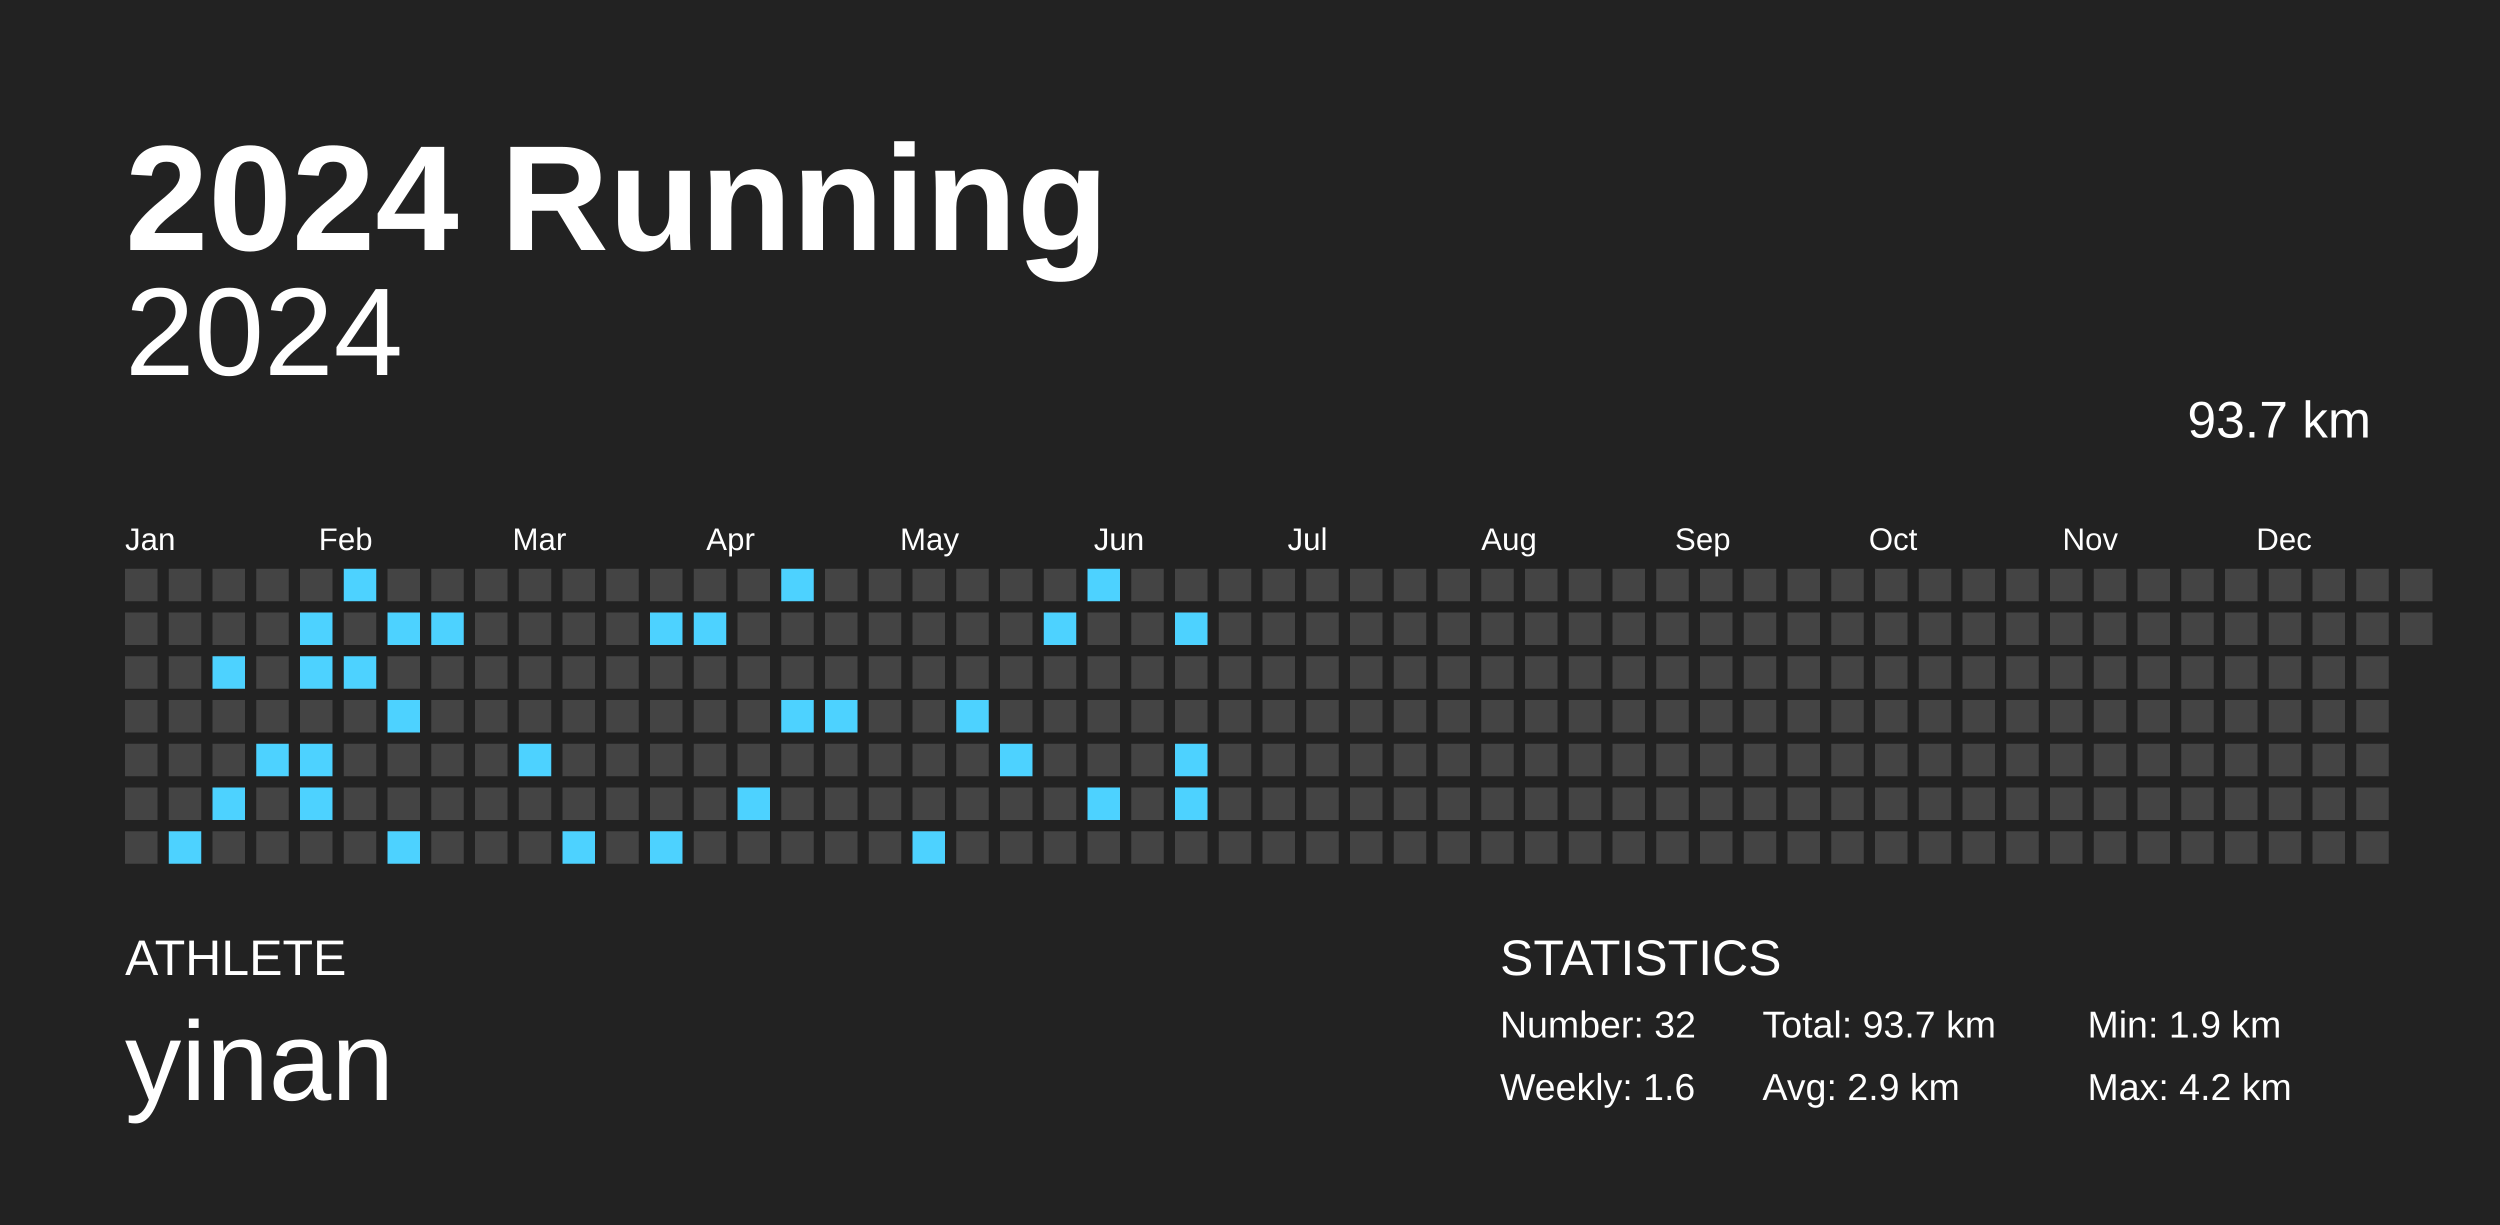
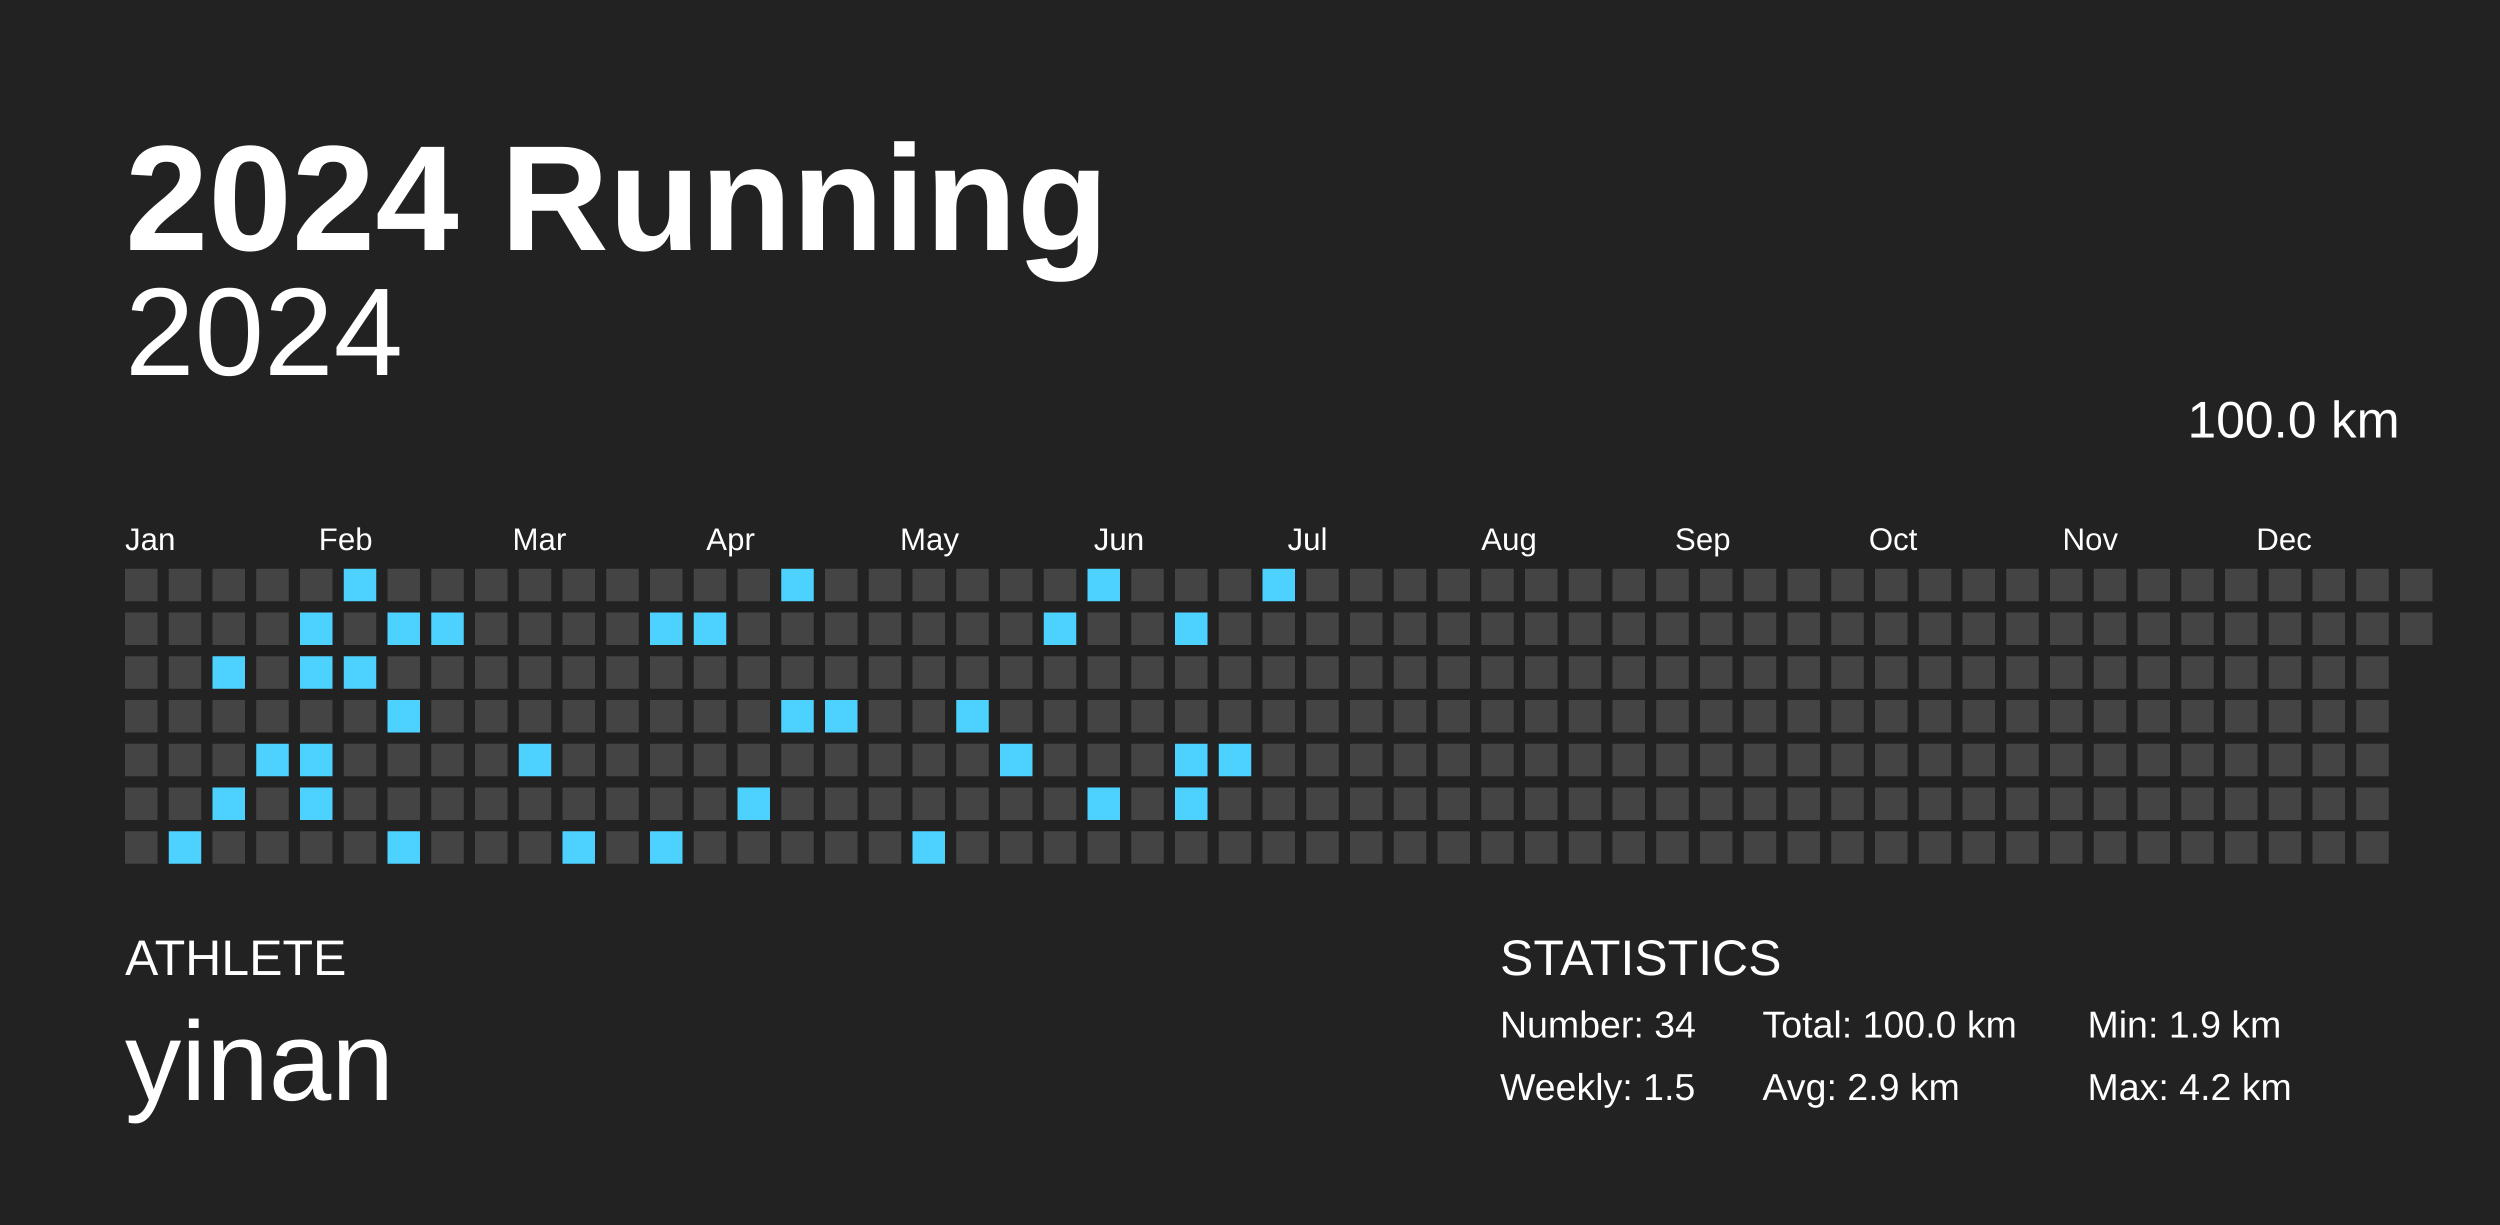
<svg xmlns="http://www.w3.org/2000/svg" baseProfile="full" height="98mm" version="1.1" viewBox="0,0,200,98" width="200mm">
  <defs />
  <rect fill="#222222" height="98" width="200" x="0" y="0" />
  <text fill="#FFFFFF" style="font-size:12px; font-family:Arial; font-weight:bold;" x="10" y="20">2024 Running</text>
  <text fill="#FFFFFF" style="font-size:4px; font-family:Arial" x="10" y="78">ATHLETE</text>
  <text fill="#FFFFFF" style="font-size:9px; font-family:Arial" x="10" y="88">yinan</text>
  <text fill="#FFFFFF" style="font-size:4px; font-family:Arial" x="120" y="78">STATISTICS</text>
-   <text fill="#FFFFFF" style="font-size:3px; font-family:Arial" x="120" y="83">Number: 32</text>
-   <text fill="#FFFFFF" style="font-size:3px; font-family:Arial" x="120" y="88">Weekly: 1.6</text>
-   <text fill="#FFFFFF" style="font-size:3px; font-family:Arial" x="141" y="83">Total: 93.7 km</text>
+   <text fill="#FFFFFF" style="font-size:3px; font-family:Arial" x="120" y="83">Number: 34</text>
+   <text fill="#FFFFFF" style="font-size:3px; font-family:Arial" x="120" y="88">Weekly: 1.5</text>
+   <text fill="#FFFFFF" style="font-size:3px; font-family:Arial" x="141" y="83">Total: 100.0 km</text>
  <text fill="#FFFFFF" style="font-size:3px; font-family:Arial" x="141" y="88">Avg: 2.9 km</text>
  <text fill="#FFFFFF" style="font-size:3px; font-family:Arial" x="167" y="83">Min: 1.9 km</text>
  <text fill="#FFFFFF" style="font-size:3px; font-family:Arial" x="167" y="88">Max: 4.2 km</text>
  <text alignment-baseline="hanging" fill="#FFFFFF" style="font-size:10.0px; font-family:Arial;" x="10" y="30">2024</text>
-   <text alignment-baseline="hanging" fill="#FFFFFF" style="font-size:4.125px; font-family:Arial;" x="175" y="35">93.7 km</text>
+   <text alignment-baseline="hanging" fill="#FFFFFF" style="font-size:4.125px; font-family:Arial;" x="175" y="35">100.0 km</text>
  <text fill="#FFFFFF" style="font-size:2.5px; font-family:Arial" x="10.0" y="44">Jan</text>
  <text fill="#FFFFFF" style="font-size:2.5px; font-family:Arial" x="25.5" y="44">Feb</text>
  <text fill="#FFFFFF" style="font-size:2.5px; font-family:Arial" x="41.0" y="44">Mar</text>
  <text fill="#FFFFFF" style="font-size:2.5px; font-family:Arial" x="56.5" y="44">Apr</text>
  <text fill="#FFFFFF" style="font-size:2.5px; font-family:Arial" x="72.0" y="44">May</text>
  <text fill="#FFFFFF" style="font-size:2.5px; font-family:Arial" x="87.5" y="44">Jun</text>
  <text fill="#FFFFFF" style="font-size:2.5px; font-family:Arial" x="103.0" y="44">Jul</text>
  <text fill="#FFFFFF" style="font-size:2.5px; font-family:Arial" x="118.5" y="44">Aug</text>
  <text fill="#FFFFFF" style="font-size:2.5px; font-family:Arial" x="134.0" y="44">Sep</text>
  <text fill="#FFFFFF" style="font-size:2.5px; font-family:Arial" x="149.5" y="44">Oct</text>
  <text fill="#FFFFFF" style="font-size:2.5px; font-family:Arial" x="165.0" y="44">Nov</text>
  <text fill="#FFFFFF" style="font-size:2.5px; font-family:Arial" x="180.5" y="44">Dec</text>
  <rect fill="#444444" height="2.6" width="2.6" x="10.0" y="45.5" />
  <rect fill="#444444" height="2.6" width="2.6" x="10.0" y="49.0" />
  <rect fill="#444444" height="2.6" width="2.6" x="10.0" y="52.5" />
  <rect fill="#444444" height="2.6" width="2.6" x="10.0" y="56.0" />
  <rect fill="#444444" height="2.6" width="2.6" x="10.0" y="59.5" />
  <rect fill="#444444" height="2.6" width="2.6" x="10.0" y="63.0" />
  <rect fill="#444444" height="2.6" width="2.6" x="10.0" y="66.5" />
  <rect fill="#444444" height="2.6" width="2.6" x="13.5" y="45.5" />
  <rect fill="#444444" height="2.6" width="2.6" x="13.5" y="49.0" />
  <rect fill="#444444" height="2.6" width="2.6" x="13.5" y="52.5" />
  <rect fill="#444444" height="2.6" width="2.6" x="13.5" y="56.0" />
  <rect fill="#444444" height="2.6" width="2.6" x="13.5" y="59.5" />
  <rect fill="#444444" height="2.6" width="2.6" x="13.5" y="63.0" />
  <rect fill="#4dd2ff" height="2.6" width="2.6" x="13.5" y="66.5" />
  <rect fill="#444444" height="2.6" width="2.6" x="17.0" y="45.5" />
  <rect fill="#444444" height="2.6" width="2.6" x="17.0" y="49.0" />
  <rect fill="#4dd2ff" height="2.6" width="2.6" x="17.0" y="52.5" />
  <rect fill="#444444" height="2.6" width="2.6" x="17.0" y="56.0" />
  <rect fill="#444444" height="2.6" width="2.6" x="17.0" y="59.5" />
  <rect fill="#4dd2ff" height="2.6" width="2.6" x="17.0" y="63.0" />
  <rect fill="#444444" height="2.6" width="2.6" x="17.0" y="66.5" />
  <rect fill="#444444" height="2.6" width="2.6" x="20.5" y="45.5" />
  <rect fill="#444444" height="2.6" width="2.6" x="20.5" y="49.0" />
  <rect fill="#444444" height="2.6" width="2.6" x="20.5" y="52.5" />
  <rect fill="#444444" height="2.6" width="2.6" x="20.5" y="56.0" />
  <rect fill="#4dd2ff" height="2.6" width="2.6" x="20.5" y="59.5" />
  <rect fill="#444444" height="2.6" width="2.6" x="20.5" y="63.0" />
  <rect fill="#444444" height="2.6" width="2.6" x="20.5" y="66.5" />
  <rect fill="#444444" height="2.6" width="2.6" x="24.0" y="45.5" />
  <rect fill="#4dd2ff" height="2.6" width="2.6" x="24.0" y="49.0" />
  <rect fill="#4dd2ff" height="2.6" width="2.6" x="24.0" y="52.5" />
  <rect fill="#444444" height="2.6" width="2.6" x="24.0" y="56.0" />
  <rect fill="#4dd2ff" height="2.6" width="2.6" x="24.0" y="59.5" />
  <rect fill="#4dd2ff" height="2.6" width="2.6" x="24.0" y="63.0" />
  <rect fill="#444444" height="2.6" width="2.6" x="24.0" y="66.5" />
  <rect fill="#4dd2ff" height="2.6" width="2.6" x="27.5" y="45.5" />
  <rect fill="#444444" height="2.6" width="2.6" x="27.5" y="49.0" />
  <rect fill="#4dd2ff" height="2.6" width="2.6" x="27.5" y="52.5" />
  <rect fill="#444444" height="2.6" width="2.6" x="27.5" y="56.0" />
  <rect fill="#444444" height="2.6" width="2.6" x="27.5" y="59.5" />
  <rect fill="#444444" height="2.6" width="2.6" x="27.5" y="63.0" />
  <rect fill="#444444" height="2.6" width="2.6" x="27.5" y="66.5" />
  <rect fill="#444444" height="2.6" width="2.6" x="31.0" y="45.5" />
  <rect fill="#4dd2ff" height="2.6" width="2.6" x="31.0" y="49.0" />
  <rect fill="#444444" height="2.6" width="2.6" x="31.0" y="52.5" />
  <rect fill="#4dd2ff" height="2.6" width="2.6" x="31.0" y="56.0" />
  <rect fill="#444444" height="2.6" width="2.6" x="31.0" y="59.5" />
  <rect fill="#444444" height="2.6" width="2.6" x="31.0" y="63.0" />
  <rect fill="#4dd2ff" height="2.6" width="2.6" x="31.0" y="66.5" />
  <rect fill="#444444" height="2.6" width="2.6" x="34.5" y="45.5" />
  <rect fill="#4dd2ff" height="2.6" width="2.6" x="34.5" y="49.0" />
  <rect fill="#444444" height="2.6" width="2.6" x="34.5" y="52.5" />
  <rect fill="#444444" height="2.6" width="2.6" x="34.5" y="56.0" />
  <rect fill="#444444" height="2.6" width="2.6" x="34.5" y="59.5" />
  <rect fill="#444444" height="2.6" width="2.6" x="34.5" y="63.0" />
  <rect fill="#444444" height="2.6" width="2.6" x="34.5" y="66.5" />
  <rect fill="#444444" height="2.6" width="2.6" x="38.0" y="45.5" />
  <rect fill="#444444" height="2.6" width="2.6" x="38.0" y="49.0" />
  <rect fill="#444444" height="2.6" width="2.6" x="38.0" y="52.5" />
  <rect fill="#444444" height="2.6" width="2.6" x="38.0" y="56.0" />
  <rect fill="#444444" height="2.6" width="2.6" x="38.0" y="59.5" />
  <rect fill="#444444" height="2.6" width="2.6" x="38.0" y="63.0" />
  <rect fill="#444444" height="2.6" width="2.6" x="38.0" y="66.5" />
  <rect fill="#444444" height="2.6" width="2.6" x="41.5" y="45.5" />
  <rect fill="#444444" height="2.6" width="2.6" x="41.5" y="49.0" />
  <rect fill="#444444" height="2.6" width="2.6" x="41.5" y="52.5" />
  <rect fill="#444444" height="2.6" width="2.6" x="41.5" y="56.0" />
  <rect fill="#4dd2ff" height="2.6" width="2.6" x="41.5" y="59.5" />
  <rect fill="#444444" height="2.6" width="2.6" x="41.5" y="63.0" />
  <rect fill="#444444" height="2.6" width="2.6" x="41.5" y="66.5" />
  <rect fill="#444444" height="2.6" width="2.6" x="45.0" y="45.5" />
  <rect fill="#444444" height="2.6" width="2.6" x="45.0" y="49.0" />
  <rect fill="#444444" height="2.6" width="2.6" x="45.0" y="52.5" />
  <rect fill="#444444" height="2.6" width="2.6" x="45.0" y="56.0" />
  <rect fill="#444444" height="2.6" width="2.6" x="45.0" y="59.5" />
  <rect fill="#444444" height="2.6" width="2.6" x="45.0" y="63.0" />
  <rect fill="#4dd2ff" height="2.6" width="2.6" x="45.0" y="66.5" />
  <rect fill="#444444" height="2.6" width="2.6" x="48.5" y="45.5" />
  <rect fill="#444444" height="2.6" width="2.6" x="48.5" y="49.0" />
  <rect fill="#444444" height="2.6" width="2.6" x="48.5" y="52.5" />
  <rect fill="#444444" height="2.6" width="2.6" x="48.5" y="56.0" />
  <rect fill="#444444" height="2.6" width="2.6" x="48.5" y="59.5" />
  <rect fill="#444444" height="2.6" width="2.6" x="48.5" y="63.0" />
  <rect fill="#444444" height="2.6" width="2.6" x="48.5" y="66.5" />
  <rect fill="#444444" height="2.6" width="2.6" x="52.0" y="45.5" />
  <rect fill="#4dd2ff" height="2.6" width="2.6" x="52.0" y="49.0" />
  <rect fill="#444444" height="2.6" width="2.6" x="52.0" y="52.5" />
  <rect fill="#444444" height="2.6" width="2.6" x="52.0" y="56.0" />
  <rect fill="#444444" height="2.6" width="2.6" x="52.0" y="59.5" />
  <rect fill="#444444" height="2.6" width="2.6" x="52.0" y="63.0" />
  <rect fill="#4dd2ff" height="2.6" width="2.6" x="52.0" y="66.5" />
  <rect fill="#444444" height="2.6" width="2.6" x="55.5" y="45.5" />
  <rect fill="#4dd2ff" height="2.6" width="2.6" x="55.5" y="49.0" />
  <rect fill="#444444" height="2.6" width="2.6" x="55.5" y="52.5" />
  <rect fill="#444444" height="2.6" width="2.6" x="55.5" y="56.0" />
  <rect fill="#444444" height="2.6" width="2.6" x="55.5" y="59.5" />
  <rect fill="#444444" height="2.6" width="2.6" x="55.5" y="63.0" />
  <rect fill="#444444" height="2.6" width="2.6" x="55.5" y="66.5" />
  <rect fill="#444444" height="2.6" width="2.6" x="59.0" y="45.5" />
  <rect fill="#444444" height="2.6" width="2.6" x="59.0" y="49.0" />
  <rect fill="#444444" height="2.6" width="2.6" x="59.0" y="52.5" />
  <rect fill="#444444" height="2.6" width="2.6" x="59.0" y="56.0" />
  <rect fill="#444444" height="2.6" width="2.6" x="59.0" y="59.5" />
  <rect fill="#4dd2ff" height="2.6" width="2.6" x="59.0" y="63.0" />
  <rect fill="#444444" height="2.6" width="2.6" x="59.0" y="66.5" />
  <rect fill="#4dd2ff" height="2.6" width="2.6" x="62.5" y="45.5" />
  <rect fill="#444444" height="2.6" width="2.6" x="62.5" y="49.0" />
  <rect fill="#444444" height="2.6" width="2.6" x="62.5" y="52.5" />
  <rect fill="#4dd2ff" height="2.6" width="2.6" x="62.5" y="56.0" />
  <rect fill="#444444" height="2.6" width="2.6" x="62.5" y="59.5" />
  <rect fill="#444444" height="2.6" width="2.6" x="62.5" y="63.0" />
  <rect fill="#444444" height="2.6" width="2.6" x="62.5" y="66.5" />
  <rect fill="#444444" height="2.6" width="2.6" x="66.0" y="45.5" />
  <rect fill="#444444" height="2.6" width="2.6" x="66.0" y="49.0" />
  <rect fill="#444444" height="2.6" width="2.6" x="66.0" y="52.5" />
  <rect fill="#4dd2ff" height="2.6" width="2.6" x="66.0" y="56.0" />
  <rect fill="#444444" height="2.6" width="2.6" x="66.0" y="59.5" />
  <rect fill="#444444" height="2.6" width="2.6" x="66.0" y="63.0" />
  <rect fill="#444444" height="2.6" width="2.6" x="66.0" y="66.5" />
  <rect fill="#444444" height="2.6" width="2.6" x="69.5" y="45.5" />
  <rect fill="#444444" height="2.6" width="2.6" x="69.5" y="49.0" />
  <rect fill="#444444" height="2.6" width="2.6" x="69.5" y="52.5" />
  <rect fill="#444444" height="2.6" width="2.6" x="69.5" y="56.0" />
  <rect fill="#444444" height="2.6" width="2.6" x="69.5" y="59.5" />
  <rect fill="#444444" height="2.6" width="2.6" x="69.5" y="63.0" />
  <rect fill="#444444" height="2.6" width="2.6" x="69.5" y="66.5" />
  <rect fill="#444444" height="2.6" width="2.6" x="73.0" y="45.5" />
  <rect fill="#444444" height="2.6" width="2.6" x="73.0" y="49.0" />
  <rect fill="#444444" height="2.6" width="2.6" x="73.0" y="52.5" />
  <rect fill="#444444" height="2.6" width="2.6" x="73.0" y="56.0" />
  <rect fill="#444444" height="2.6" width="2.6" x="73.0" y="59.5" />
  <rect fill="#444444" height="2.6" width="2.6" x="73.0" y="63.0" />
  <rect fill="#4dd2ff" height="2.6" width="2.6" x="73.0" y="66.5" />
  <rect fill="#444444" height="2.6" width="2.6" x="76.5" y="45.5" />
  <rect fill="#444444" height="2.6" width="2.6" x="76.5" y="49.0" />
  <rect fill="#444444" height="2.6" width="2.6" x="76.5" y="52.5" />
  <rect fill="#4dd2ff" height="2.6" width="2.6" x="76.5" y="56.0" />
  <rect fill="#444444" height="2.6" width="2.6" x="76.5" y="59.5" />
  <rect fill="#444444" height="2.6" width="2.6" x="76.5" y="63.0" />
  <rect fill="#444444" height="2.6" width="2.6" x="76.5" y="66.5" />
  <rect fill="#444444" height="2.6" width="2.6" x="80.0" y="45.5" />
  <rect fill="#444444" height="2.6" width="2.6" x="80.0" y="49.0" />
  <rect fill="#444444" height="2.6" width="2.6" x="80.0" y="52.5" />
  <rect fill="#444444" height="2.6" width="2.6" x="80.0" y="56.0" />
  <rect fill="#4dd2ff" height="2.6" width="2.6" x="80.0" y="59.5" />
  <rect fill="#444444" height="2.6" width="2.6" x="80.0" y="63.0" />
  <rect fill="#444444" height="2.6" width="2.6" x="80.0" y="66.5" />
  <rect fill="#444444" height="2.6" width="2.6" x="83.5" y="45.5" />
  <rect fill="#4dd2ff" height="2.6" width="2.6" x="83.5" y="49.0" />
  <rect fill="#444444" height="2.6" width="2.6" x="83.5" y="52.5" />
  <rect fill="#444444" height="2.6" width="2.6" x="83.5" y="56.0" />
  <rect fill="#444444" height="2.6" width="2.6" x="83.5" y="59.5" />
  <rect fill="#444444" height="2.6" width="2.6" x="83.5" y="63.0" />
  <rect fill="#444444" height="2.6" width="2.6" x="83.5" y="66.5" />
  <rect fill="#4dd2ff" height="2.6" width="2.6" x="87.0" y="45.5" />
  <rect fill="#444444" height="2.6" width="2.6" x="87.0" y="49.0" />
  <rect fill="#444444" height="2.6" width="2.6" x="87.0" y="52.5" />
  <rect fill="#444444" height="2.6" width="2.6" x="87.0" y="56.0" />
  <rect fill="#444444" height="2.6" width="2.6" x="87.0" y="59.5" />
  <rect fill="#4dd2ff" height="2.6" width="2.6" x="87.0" y="63.0" />
  <rect fill="#444444" height="2.6" width="2.6" x="87.0" y="66.5" />
  <rect fill="#444444" height="2.6" width="2.6" x="90.5" y="45.5" />
  <rect fill="#444444" height="2.6" width="2.6" x="90.5" y="49.0" />
  <rect fill="#444444" height="2.6" width="2.6" x="90.5" y="52.5" />
  <rect fill="#444444" height="2.6" width="2.6" x="90.5" y="56.0" />
  <rect fill="#444444" height="2.6" width="2.6" x="90.5" y="59.5" />
  <rect fill="#444444" height="2.6" width="2.6" x="90.5" y="63.0" />
  <rect fill="#444444" height="2.6" width="2.6" x="90.5" y="66.5" />
  <rect fill="#444444" height="2.6" width="2.6" x="94.0" y="45.5" />
  <rect fill="#4dd2ff" height="2.6" width="2.6" x="94.0" y="49.0" />
  <rect fill="#444444" height="2.6" width="2.6" x="94.0" y="52.5" />
  <rect fill="#444444" height="2.6" width="2.6" x="94.0" y="56.0" />
  <rect fill="#4dd2ff" height="2.6" width="2.6" x="94.0" y="59.5" />
  <rect fill="#4dd2ff" height="2.6" width="2.6" x="94.0" y="63.0" />
  <rect fill="#444444" height="2.6" width="2.6" x="94.0" y="66.5" />
  <rect fill="#444444" height="2.6" width="2.6" x="97.5" y="45.5" />
  <rect fill="#444444" height="2.6" width="2.6" x="97.5" y="49.0" />
  <rect fill="#444444" height="2.6" width="2.6" x="97.5" y="52.5" />
  <rect fill="#444444" height="2.6" width="2.6" x="97.5" y="56.0" />
-   <rect fill="#444444" height="2.6" width="2.6" x="97.5" y="59.5" />
+   <rect fill="#4dd2ff" height="2.6" width="2.6" x="97.5" y="59.5" />
  <rect fill="#444444" height="2.6" width="2.6" x="97.5" y="63.0" />
  <rect fill="#444444" height="2.6" width="2.6" x="97.5" y="66.5" />
-   <rect fill="#444444" height="2.6" width="2.6" x="101.0" y="45.5" />
+   <rect fill="#4dd2ff" height="2.6" width="2.6" x="101.0" y="45.5" />
  <rect fill="#444444" height="2.6" width="2.6" x="101.0" y="49.0" />
  <rect fill="#444444" height="2.6" width="2.6" x="101.0" y="52.5" />
  <rect fill="#444444" height="2.6" width="2.6" x="101.0" y="56.0" />
  <rect fill="#444444" height="2.6" width="2.6" x="101.0" y="59.5" />
  <rect fill="#444444" height="2.6" width="2.6" x="101.0" y="63.0" />
  <rect fill="#444444" height="2.6" width="2.6" x="101.0" y="66.5" />
  <rect fill="#444444" height="2.6" width="2.6" x="104.5" y="45.5" />
  <rect fill="#444444" height="2.6" width="2.6" x="104.5" y="49.0" />
  <rect fill="#444444" height="2.6" width="2.6" x="104.5" y="52.5" />
  <rect fill="#444444" height="2.6" width="2.6" x="104.5" y="56.0" />
  <rect fill="#444444" height="2.6" width="2.6" x="104.5" y="59.5" />
  <rect fill="#444444" height="2.6" width="2.6" x="104.5" y="63.0" />
  <rect fill="#444444" height="2.6" width="2.6" x="104.5" y="66.5" />
  <rect fill="#444444" height="2.6" width="2.6" x="108.0" y="45.5" />
  <rect fill="#444444" height="2.6" width="2.6" x="108.0" y="49.0" />
  <rect fill="#444444" height="2.6" width="2.6" x="108.0" y="52.5" />
  <rect fill="#444444" height="2.6" width="2.6" x="108.0" y="56.0" />
  <rect fill="#444444" height="2.6" width="2.6" x="108.0" y="59.5" />
  <rect fill="#444444" height="2.6" width="2.6" x="108.0" y="63.0" />
  <rect fill="#444444" height="2.6" width="2.6" x="108.0" y="66.5" />
  <rect fill="#444444" height="2.6" width="2.6" x="111.5" y="45.5" />
  <rect fill="#444444" height="2.6" width="2.6" x="111.5" y="49.0" />
  <rect fill="#444444" height="2.6" width="2.6" x="111.5" y="52.5" />
  <rect fill="#444444" height="2.6" width="2.6" x="111.5" y="56.0" />
  <rect fill="#444444" height="2.6" width="2.6" x="111.5" y="59.5" />
  <rect fill="#444444" height="2.6" width="2.6" x="111.5" y="63.0" />
  <rect fill="#444444" height="2.6" width="2.6" x="111.5" y="66.5" />
  <rect fill="#444444" height="2.6" width="2.6" x="115.0" y="45.5" />
  <rect fill="#444444" height="2.6" width="2.6" x="115.0" y="49.0" />
  <rect fill="#444444" height="2.6" width="2.6" x="115.0" y="52.5" />
  <rect fill="#444444" height="2.6" width="2.6" x="115.0" y="56.0" />
  <rect fill="#444444" height="2.6" width="2.6" x="115.0" y="59.5" />
  <rect fill="#444444" height="2.6" width="2.6" x="115.0" y="63.0" />
  <rect fill="#444444" height="2.6" width="2.6" x="115.0" y="66.5" />
  <rect fill="#444444" height="2.6" width="2.6" x="118.5" y="45.5" />
  <rect fill="#444444" height="2.6" width="2.6" x="118.5" y="49.0" />
  <rect fill="#444444" height="2.6" width="2.6" x="118.5" y="52.5" />
  <rect fill="#444444" height="2.6" width="2.6" x="118.5" y="56.0" />
  <rect fill="#444444" height="2.6" width="2.6" x="118.5" y="59.5" />
  <rect fill="#444444" height="2.6" width="2.6" x="118.5" y="63.0" />
  <rect fill="#444444" height="2.6" width="2.6" x="118.5" y="66.5" />
  <rect fill="#444444" height="2.6" width="2.6" x="122.0" y="45.5" />
  <rect fill="#444444" height="2.6" width="2.6" x="122.0" y="49.0" />
  <rect fill="#444444" height="2.6" width="2.6" x="122.0" y="52.5" />
  <rect fill="#444444" height="2.6" width="2.6" x="122.0" y="56.0" />
  <rect fill="#444444" height="2.6" width="2.6" x="122.0" y="59.5" />
  <rect fill="#444444" height="2.6" width="2.6" x="122.0" y="63.0" />
  <rect fill="#444444" height="2.6" width="2.6" x="122.0" y="66.5" />
  <rect fill="#444444" height="2.6" width="2.6" x="125.5" y="45.5" />
  <rect fill="#444444" height="2.6" width="2.6" x="125.5" y="49.0" />
  <rect fill="#444444" height="2.6" width="2.6" x="125.5" y="52.5" />
  <rect fill="#444444" height="2.6" width="2.6" x="125.5" y="56.0" />
  <rect fill="#444444" height="2.6" width="2.6" x="125.5" y="59.5" />
  <rect fill="#444444" height="2.6" width="2.6" x="125.5" y="63.0" />
  <rect fill="#444444" height="2.6" width="2.6" x="125.5" y="66.5" />
  <rect fill="#444444" height="2.6" width="2.6" x="129.0" y="45.5" />
  <rect fill="#444444" height="2.6" width="2.6" x="129.0" y="49.0" />
  <rect fill="#444444" height="2.6" width="2.6" x="129.0" y="52.5" />
  <rect fill="#444444" height="2.6" width="2.6" x="129.0" y="56.0" />
  <rect fill="#444444" height="2.6" width="2.6" x="129.0" y="59.5" />
  <rect fill="#444444" height="2.6" width="2.6" x="129.0" y="63.0" />
  <rect fill="#444444" height="2.6" width="2.6" x="129.0" y="66.5" />
  <rect fill="#444444" height="2.6" width="2.6" x="132.5" y="45.5" />
  <rect fill="#444444" height="2.6" width="2.6" x="132.5" y="49.0" />
  <rect fill="#444444" height="2.6" width="2.6" x="132.5" y="52.5" />
  <rect fill="#444444" height="2.6" width="2.6" x="132.5" y="56.0" />
  <rect fill="#444444" height="2.6" width="2.6" x="132.5" y="59.5" />
  <rect fill="#444444" height="2.6" width="2.6" x="132.5" y="63.0" />
  <rect fill="#444444" height="2.6" width="2.6" x="132.5" y="66.5" />
  <rect fill="#444444" height="2.6" width="2.6" x="136.0" y="45.5" />
  <rect fill="#444444" height="2.6" width="2.6" x="136.0" y="49.0" />
  <rect fill="#444444" height="2.6" width="2.6" x="136.0" y="52.5" />
  <rect fill="#444444" height="2.6" width="2.6" x="136.0" y="56.0" />
  <rect fill="#444444" height="2.6" width="2.6" x="136.0" y="59.5" />
  <rect fill="#444444" height="2.6" width="2.6" x="136.0" y="63.0" />
  <rect fill="#444444" height="2.6" width="2.6" x="136.0" y="66.5" />
  <rect fill="#444444" height="2.6" width="2.6" x="139.5" y="45.5" />
  <rect fill="#444444" height="2.6" width="2.6" x="139.5" y="49.0" />
  <rect fill="#444444" height="2.6" width="2.6" x="139.5" y="52.5" />
  <rect fill="#444444" height="2.6" width="2.6" x="139.5" y="56.0" />
  <rect fill="#444444" height="2.6" width="2.6" x="139.5" y="59.5" />
  <rect fill="#444444" height="2.6" width="2.6" x="139.5" y="63.0" />
  <rect fill="#444444" height="2.6" width="2.6" x="139.5" y="66.5" />
  <rect fill="#444444" height="2.6" width="2.6" x="143.0" y="45.5" />
  <rect fill="#444444" height="2.6" width="2.6" x="143.0" y="49.0" />
  <rect fill="#444444" height="2.6" width="2.6" x="143.0" y="52.5" />
  <rect fill="#444444" height="2.6" width="2.6" x="143.0" y="56.0" />
  <rect fill="#444444" height="2.6" width="2.6" x="143.0" y="59.5" />
  <rect fill="#444444" height="2.6" width="2.6" x="143.0" y="63.0" />
  <rect fill="#444444" height="2.6" width="2.6" x="143.0" y="66.5" />
  <rect fill="#444444" height="2.6" width="2.6" x="146.5" y="45.5" />
  <rect fill="#444444" height="2.6" width="2.6" x="146.5" y="49.0" />
  <rect fill="#444444" height="2.6" width="2.6" x="146.5" y="52.5" />
  <rect fill="#444444" height="2.6" width="2.6" x="146.5" y="56.0" />
  <rect fill="#444444" height="2.6" width="2.6" x="146.5" y="59.5" />
  <rect fill="#444444" height="2.6" width="2.6" x="146.5" y="63.0" />
  <rect fill="#444444" height="2.6" width="2.6" x="146.5" y="66.5" />
  <rect fill="#444444" height="2.6" width="2.6" x="150.0" y="45.5" />
  <rect fill="#444444" height="2.6" width="2.6" x="150.0" y="49.0" />
  <rect fill="#444444" height="2.6" width="2.6" x="150.0" y="52.5" />
  <rect fill="#444444" height="2.6" width="2.6" x="150.0" y="56.0" />
  <rect fill="#444444" height="2.6" width="2.6" x="150.0" y="59.5" />
  <rect fill="#444444" height="2.6" width="2.6" x="150.0" y="63.0" />
  <rect fill="#444444" height="2.6" width="2.6" x="150.0" y="66.5" />
  <rect fill="#444444" height="2.6" width="2.6" x="153.5" y="45.5" />
  <rect fill="#444444" height="2.6" width="2.6" x="153.5" y="49.0" />
  <rect fill="#444444" height="2.6" width="2.6" x="153.5" y="52.5" />
  <rect fill="#444444" height="2.6" width="2.6" x="153.5" y="56.0" />
  <rect fill="#444444" height="2.6" width="2.6" x="153.5" y="59.5" />
  <rect fill="#444444" height="2.6" width="2.6" x="153.5" y="63.0" />
  <rect fill="#444444" height="2.6" width="2.6" x="153.5" y="66.5" />
  <rect fill="#444444" height="2.6" width="2.6" x="157.0" y="45.5" />
  <rect fill="#444444" height="2.6" width="2.6" x="157.0" y="49.0" />
  <rect fill="#444444" height="2.6" width="2.6" x="157.0" y="52.5" />
  <rect fill="#444444" height="2.6" width="2.6" x="157.0" y="56.0" />
  <rect fill="#444444" height="2.6" width="2.6" x="157.0" y="59.5" />
  <rect fill="#444444" height="2.6" width="2.6" x="157.0" y="63.0" />
  <rect fill="#444444" height="2.6" width="2.6" x="157.0" y="66.5" />
  <rect fill="#444444" height="2.6" width="2.6" x="160.5" y="45.5" />
  <rect fill="#444444" height="2.6" width="2.6" x="160.5" y="49.0" />
  <rect fill="#444444" height="2.6" width="2.6" x="160.5" y="52.5" />
  <rect fill="#444444" height="2.6" width="2.6" x="160.5" y="56.0" />
  <rect fill="#444444" height="2.6" width="2.6" x="160.5" y="59.5" />
  <rect fill="#444444" height="2.6" width="2.6" x="160.5" y="63.0" />
  <rect fill="#444444" height="2.6" width="2.6" x="160.5" y="66.5" />
  <rect fill="#444444" height="2.6" width="2.6" x="164.0" y="45.5" />
  <rect fill="#444444" height="2.6" width="2.6" x="164.0" y="49.0" />
  <rect fill="#444444" height="2.6" width="2.6" x="164.0" y="52.5" />
  <rect fill="#444444" height="2.6" width="2.6" x="164.0" y="56.0" />
  <rect fill="#444444" height="2.6" width="2.6" x="164.0" y="59.5" />
  <rect fill="#444444" height="2.6" width="2.6" x="164.0" y="63.0" />
  <rect fill="#444444" height="2.6" width="2.6" x="164.0" y="66.5" />
  <rect fill="#444444" height="2.6" width="2.6" x="167.5" y="45.5" />
  <rect fill="#444444" height="2.6" width="2.6" x="167.5" y="49.0" />
  <rect fill="#444444" height="2.6" width="2.6" x="167.5" y="52.5" />
  <rect fill="#444444" height="2.6" width="2.6" x="167.5" y="56.0" />
  <rect fill="#444444" height="2.6" width="2.6" x="167.5" y="59.5" />
  <rect fill="#444444" height="2.6" width="2.6" x="167.5" y="63.0" />
  <rect fill="#444444" height="2.6" width="2.6" x="167.5" y="66.5" />
  <rect fill="#444444" height="2.6" width="2.6" x="171.0" y="45.5" />
  <rect fill="#444444" height="2.6" width="2.6" x="171.0" y="49.0" />
  <rect fill="#444444" height="2.6" width="2.6" x="171.0" y="52.5" />
  <rect fill="#444444" height="2.6" width="2.6" x="171.0" y="56.0" />
  <rect fill="#444444" height="2.6" width="2.6" x="171.0" y="59.5" />
  <rect fill="#444444" height="2.6" width="2.6" x="171.0" y="63.0" />
  <rect fill="#444444" height="2.6" width="2.6" x="171.0" y="66.5" />
  <rect fill="#444444" height="2.6" width="2.6" x="174.5" y="45.5" />
  <rect fill="#444444" height="2.6" width="2.6" x="174.5" y="49.0" />
  <rect fill="#444444" height="2.6" width="2.6" x="174.5" y="52.5" />
  <rect fill="#444444" height="2.6" width="2.6" x="174.5" y="56.0" />
  <rect fill="#444444" height="2.6" width="2.6" x="174.5" y="59.5" />
  <rect fill="#444444" height="2.6" width="2.6" x="174.5" y="63.0" />
  <rect fill="#444444" height="2.6" width="2.6" x="174.5" y="66.5" />
  <rect fill="#444444" height="2.6" width="2.6" x="178.0" y="45.5" />
  <rect fill="#444444" height="2.6" width="2.6" x="178.0" y="49.0" />
  <rect fill="#444444" height="2.6" width="2.6" x="178.0" y="52.5" />
  <rect fill="#444444" height="2.6" width="2.6" x="178.0" y="56.0" />
  <rect fill="#444444" height="2.6" width="2.6" x="178.0" y="59.5" />
  <rect fill="#444444" height="2.6" width="2.6" x="178.0" y="63.0" />
  <rect fill="#444444" height="2.6" width="2.6" x="178.0" y="66.5" />
  <rect fill="#444444" height="2.6" width="2.6" x="181.5" y="45.5" />
  <rect fill="#444444" height="2.6" width="2.6" x="181.5" y="49.0" />
  <rect fill="#444444" height="2.6" width="2.6" x="181.5" y="52.5" />
  <rect fill="#444444" height="2.6" width="2.6" x="181.5" y="56.0" />
  <rect fill="#444444" height="2.6" width="2.6" x="181.5" y="59.5" />
  <rect fill="#444444" height="2.6" width="2.6" x="181.5" y="63.0" />
  <rect fill="#444444" height="2.6" width="2.6" x="181.5" y="66.5" />
  <rect fill="#444444" height="2.6" width="2.6" x="185.0" y="45.5" />
  <rect fill="#444444" height="2.6" width="2.6" x="185.0" y="49.0" />
  <rect fill="#444444" height="2.6" width="2.6" x="185.0" y="52.5" />
  <rect fill="#444444" height="2.6" width="2.6" x="185.0" y="56.0" />
  <rect fill="#444444" height="2.6" width="2.6" x="185.0" y="59.5" />
  <rect fill="#444444" height="2.6" width="2.6" x="185.0" y="63.0" />
  <rect fill="#444444" height="2.6" width="2.6" x="185.0" y="66.5" />
  <rect fill="#444444" height="2.6" width="2.6" x="188.5" y="45.5" />
  <rect fill="#444444" height="2.6" width="2.6" x="188.5" y="49.0" />
  <rect fill="#444444" height="2.6" width="2.6" x="188.5" y="52.5" />
  <rect fill="#444444" height="2.6" width="2.6" x="188.5" y="56.0" />
  <rect fill="#444444" height="2.6" width="2.6" x="188.5" y="59.5" />
  <rect fill="#444444" height="2.6" width="2.6" x="188.5" y="63.0" />
  <rect fill="#444444" height="2.6" width="2.6" x="188.5" y="66.5" />
  <rect fill="#444444" height="2.6" width="2.6" x="192.0" y="45.5" />
  <rect fill="#444444" height="2.6" width="2.6" x="192.0" y="49.0" />
</svg>
